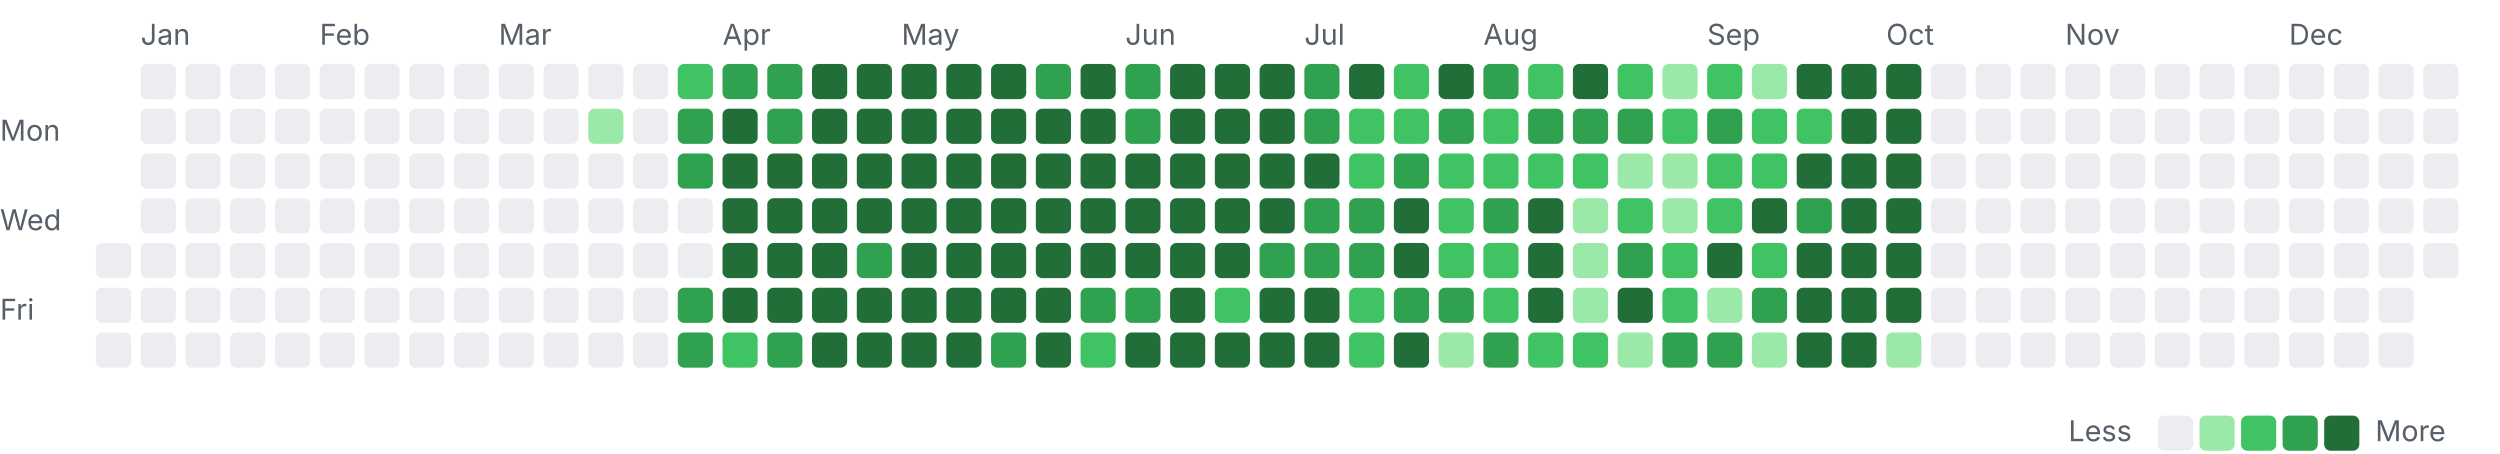
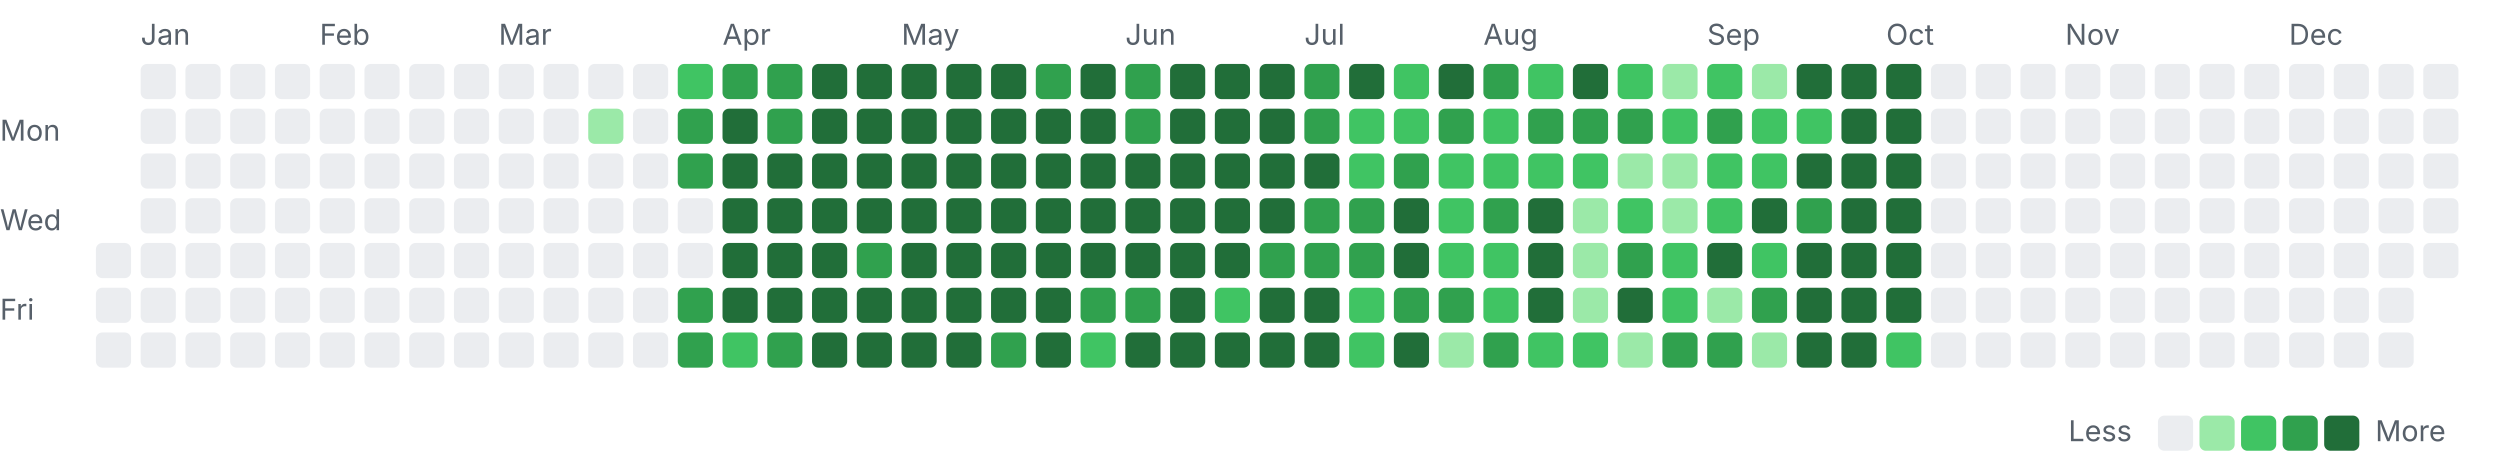
<svg xmlns="http://www.w3.org/2000/svg" width="782" height="142" viewBox="0 0 782 142">
  <style>.l0{fill:#ebedf0}.l1{fill:#9be9a8}.l2{fill:#40c463}.l3{fill:#30a14e}.l4{fill:#216e39} .lbl{fill:#57606a;font:9px -apple-system,Segoe UI,sans-serif}@media(prefers-color-scheme:dark){.l0{fill:#161b22}.l1{fill:#0e4429}.l2{fill:#006d32}.l3{fill:#26a641}.l4{fill:#39d353} .lbl{fill:#8b949e}}</style>
  <text class="lbl" x="44" y="14">Jan</text>
  <text class="lbl" x="100" y="14">Feb</text>
  <text class="lbl" x="156" y="14">Mar</text>
  <text class="lbl" x="226" y="14">Apr</text>
  <text class="lbl" x="282" y="14">May</text>
  <text class="lbl" x="352" y="14">Jun</text>
  <text class="lbl" x="408" y="14">Jul</text>
  <text class="lbl" x="464" y="14">Aug</text>
  <text class="lbl" x="534" y="14">Sep</text>
  <text class="lbl" x="590" y="14">Oct</text>
  <text class="lbl" x="646" y="14">Nov</text>
  <text class="lbl" x="716" y="14">Dec</text>
  <text class="lbl" x="0" y="44">Mon</text>
  <text class="lbl" x="0" y="72">Wed</text>
  <text class="lbl" x="0" y="100">Fri</text>
  <rect class="l0" x="30" y="76" width="11" height="11" rx="2" />
  <rect class="l0" x="30" y="90" width="11" height="11" rx="2" />
  <rect class="l0" x="30" y="104" width="11" height="11" rx="2" />
  <rect class="l0" x="44" y="20" width="11" height="11" rx="2" />
  <rect class="l0" x="44" y="34" width="11" height="11" rx="2" />
  <rect class="l0" x="44" y="48" width="11" height="11" rx="2" />
  <rect class="l0" x="44" y="62" width="11" height="11" rx="2" />
  <rect class="l0" x="44" y="76" width="11" height="11" rx="2" />
  <rect class="l0" x="44" y="90" width="11" height="11" rx="2" />
  <rect class="l0" x="44" y="104" width="11" height="11" rx="2" />
  <rect class="l0" x="58" y="20" width="11" height="11" rx="2" />
  <rect class="l0" x="58" y="34" width="11" height="11" rx="2" />
  <rect class="l0" x="58" y="48" width="11" height="11" rx="2" />
  <rect class="l0" x="58" y="62" width="11" height="11" rx="2" />
  <rect class="l0" x="58" y="76" width="11" height="11" rx="2" />
  <rect class="l0" x="58" y="90" width="11" height="11" rx="2" />
  <rect class="l0" x="58" y="104" width="11" height="11" rx="2" />
  <rect class="l0" x="72" y="20" width="11" height="11" rx="2" />
  <rect class="l0" x="72" y="34" width="11" height="11" rx="2" />
  <rect class="l0" x="72" y="48" width="11" height="11" rx="2" />
  <rect class="l0" x="72" y="62" width="11" height="11" rx="2" />
  <rect class="l0" x="72" y="76" width="11" height="11" rx="2" />
  <rect class="l0" x="72" y="90" width="11" height="11" rx="2" />
  <rect class="l0" x="72" y="104" width="11" height="11" rx="2" />
  <rect class="l0" x="86" y="20" width="11" height="11" rx="2" />
  <rect class="l0" x="86" y="34" width="11" height="11" rx="2" />
  <rect class="l0" x="86" y="48" width="11" height="11" rx="2" />
  <rect class="l0" x="86" y="62" width="11" height="11" rx="2" />
  <rect class="l0" x="86" y="76" width="11" height="11" rx="2" />
  <rect class="l0" x="86" y="90" width="11" height="11" rx="2" />
  <rect class="l0" x="86" y="104" width="11" height="11" rx="2" />
  <rect class="l0" x="100" y="20" width="11" height="11" rx="2" />
  <rect class="l0" x="100" y="34" width="11" height="11" rx="2" />
  <rect class="l0" x="100" y="48" width="11" height="11" rx="2" />
  <rect class="l0" x="100" y="62" width="11" height="11" rx="2" />
  <rect class="l0" x="100" y="76" width="11" height="11" rx="2" />
  <rect class="l0" x="100" y="90" width="11" height="11" rx="2" />
  <rect class="l0" x="100" y="104" width="11" height="11" rx="2" />
  <rect class="l0" x="114" y="20" width="11" height="11" rx="2" />
  <rect class="l0" x="114" y="34" width="11" height="11" rx="2" />
  <rect class="l0" x="114" y="48" width="11" height="11" rx="2" />
  <rect class="l0" x="114" y="62" width="11" height="11" rx="2" />
  <rect class="l0" x="114" y="76" width="11" height="11" rx="2" />
  <rect class="l0" x="114" y="90" width="11" height="11" rx="2" />
  <rect class="l0" x="114" y="104" width="11" height="11" rx="2" />
  <rect class="l0" x="128" y="20" width="11" height="11" rx="2" />
  <rect class="l0" x="128" y="34" width="11" height="11" rx="2" />
  <rect class="l0" x="128" y="48" width="11" height="11" rx="2" />
  <rect class="l0" x="128" y="62" width="11" height="11" rx="2" />
  <rect class="l0" x="128" y="76" width="11" height="11" rx="2" />
  <rect class="l0" x="128" y="90" width="11" height="11" rx="2" />
  <rect class="l0" x="128" y="104" width="11" height="11" rx="2" />
  <rect class="l0" x="142" y="20" width="11" height="11" rx="2" />
  <rect class="l0" x="142" y="34" width="11" height="11" rx="2" />
  <rect class="l0" x="142" y="48" width="11" height="11" rx="2" />
  <rect class="l0" x="142" y="62" width="11" height="11" rx="2" />
  <rect class="l0" x="142" y="76" width="11" height="11" rx="2" />
  <rect class="l0" x="142" y="90" width="11" height="11" rx="2" />
  <rect class="l0" x="142" y="104" width="11" height="11" rx="2" />
  <rect class="l0" x="156" y="20" width="11" height="11" rx="2" />
  <rect class="l0" x="156" y="34" width="11" height="11" rx="2" />
  <rect class="l0" x="156" y="48" width="11" height="11" rx="2" />
  <rect class="l0" x="156" y="62" width="11" height="11" rx="2" />
  <rect class="l0" x="156" y="76" width="11" height="11" rx="2" />
  <rect class="l0" x="156" y="90" width="11" height="11" rx="2" />
  <rect class="l0" x="156" y="104" width="11" height="11" rx="2" />
  <rect class="l0" x="170" y="20" width="11" height="11" rx="2" />
  <rect class="l0" x="170" y="34" width="11" height="11" rx="2" />
  <rect class="l0" x="170" y="48" width="11" height="11" rx="2" />
  <rect class="l0" x="170" y="62" width="11" height="11" rx="2" />
  <rect class="l0" x="170" y="76" width="11" height="11" rx="2" />
  <rect class="l0" x="170" y="90" width="11" height="11" rx="2" />
  <rect class="l0" x="170" y="104" width="11" height="11" rx="2" />
  <rect class="l0" x="184" y="20" width="11" height="11" rx="2" />
  <rect class="l1" x="184" y="34" width="11" height="11" rx="2" />
  <rect class="l0" x="184" y="48" width="11" height="11" rx="2" />
  <rect class="l0" x="184" y="62" width="11" height="11" rx="2" />
  <rect class="l0" x="184" y="76" width="11" height="11" rx="2" />
  <rect class="l0" x="184" y="90" width="11" height="11" rx="2" />
  <rect class="l0" x="184" y="104" width="11" height="11" rx="2" />
  <rect class="l0" x="198" y="20" width="11" height="11" rx="2" />
  <rect class="l0" x="198" y="34" width="11" height="11" rx="2" />
  <rect class="l0" x="198" y="48" width="11" height="11" rx="2" />
  <rect class="l0" x="198" y="62" width="11" height="11" rx="2" />
  <rect class="l0" x="198" y="76" width="11" height="11" rx="2" />
  <rect class="l0" x="198" y="90" width="11" height="11" rx="2" />
  <rect class="l0" x="198" y="104" width="11" height="11" rx="2" />
  <rect class="l2" x="212" y="20" width="11" height="11" rx="2" />
  <rect class="l3" x="212" y="34" width="11" height="11" rx="2" />
  <rect class="l3" x="212" y="48" width="11" height="11" rx="2" />
  <rect class="l0" x="212" y="62" width="11" height="11" rx="2" />
  <rect class="l0" x="212" y="76" width="11" height="11" rx="2" />
  <rect class="l3" x="212" y="90" width="11" height="11" rx="2" />
  <rect class="l3" x="212" y="104" width="11" height="11" rx="2" />
  <rect class="l3" x="226" y="20" width="11" height="11" rx="2" />
  <rect class="l4" x="226" y="34" width="11" height="11" rx="2" />
  <rect class="l4" x="226" y="48" width="11" height="11" rx="2" />
  <rect class="l4" x="226" y="62" width="11" height="11" rx="2" />
  <rect class="l4" x="226" y="76" width="11" height="11" rx="2" />
  <rect class="l4" x="226" y="90" width="11" height="11" rx="2" />
  <rect class="l2" x="226" y="104" width="11" height="11" rx="2" />
  <rect class="l3" x="240" y="20" width="11" height="11" rx="2" />
  <rect class="l3" x="240" y="34" width="11" height="11" rx="2" />
  <rect class="l4" x="240" y="48" width="11" height="11" rx="2" />
  <rect class="l4" x="240" y="62" width="11" height="11" rx="2" />
  <rect class="l4" x="240" y="76" width="11" height="11" rx="2" />
  <rect class="l4" x="240" y="90" width="11" height="11" rx="2" />
  <rect class="l3" x="240" y="104" width="11" height="11" rx="2" />
  <rect class="l4" x="254" y="20" width="11" height="11" rx="2" />
  <rect class="l4" x="254" y="34" width="11" height="11" rx="2" />
  <rect class="l4" x="254" y="48" width="11" height="11" rx="2" />
  <rect class="l4" x="254" y="62" width="11" height="11" rx="2" />
  <rect class="l4" x="254" y="76" width="11" height="11" rx="2" />
  <rect class="l4" x="254" y="90" width="11" height="11" rx="2" />
  <rect class="l4" x="254" y="104" width="11" height="11" rx="2" />
  <rect class="l4" x="268" y="20" width="11" height="11" rx="2" />
  <rect class="l4" x="268" y="34" width="11" height="11" rx="2" />
  <rect class="l4" x="268" y="48" width="11" height="11" rx="2" />
  <rect class="l4" x="268" y="62" width="11" height="11" rx="2" />
  <rect class="l3" x="268" y="76" width="11" height="11" rx="2" />
  <rect class="l4" x="268" y="90" width="11" height="11" rx="2" />
  <rect class="l4" x="268" y="104" width="11" height="11" rx="2" />
  <rect class="l4" x="282" y="20" width="11" height="11" rx="2" />
  <rect class="l4" x="282" y="34" width="11" height="11" rx="2" />
  <rect class="l4" x="282" y="48" width="11" height="11" rx="2" />
  <rect class="l4" x="282" y="62" width="11" height="11" rx="2" />
  <rect class="l4" x="282" y="76" width="11" height="11" rx="2" />
  <rect class="l4" x="282" y="90" width="11" height="11" rx="2" />
  <rect class="l4" x="282" y="104" width="11" height="11" rx="2" />
  <rect class="l4" x="296" y="20" width="11" height="11" rx="2" />
  <rect class="l4" x="296" y="34" width="11" height="11" rx="2" />
  <rect class="l4" x="296" y="48" width="11" height="11" rx="2" />
  <rect class="l4" x="296" y="62" width="11" height="11" rx="2" />
  <rect class="l4" x="296" y="76" width="11" height="11" rx="2" />
  <rect class="l4" x="296" y="90" width="11" height="11" rx="2" />
  <rect class="l4" x="296" y="104" width="11" height="11" rx="2" />
  <rect class="l4" x="310" y="20" width="11" height="11" rx="2" />
  <rect class="l4" x="310" y="34" width="11" height="11" rx="2" />
  <rect class="l4" x="310" y="48" width="11" height="11" rx="2" />
  <rect class="l4" x="310" y="62" width="11" height="11" rx="2" />
  <rect class="l4" x="310" y="76" width="11" height="11" rx="2" />
  <rect class="l4" x="310" y="90" width="11" height="11" rx="2" />
  <rect class="l3" x="310" y="104" width="11" height="11" rx="2" />
  <rect class="l3" x="324" y="20" width="11" height="11" rx="2" />
  <rect class="l4" x="324" y="34" width="11" height="11" rx="2" />
  <rect class="l4" x="324" y="48" width="11" height="11" rx="2" />
  <rect class="l4" x="324" y="62" width="11" height="11" rx="2" />
  <rect class="l4" x="324" y="76" width="11" height="11" rx="2" />
  <rect class="l4" x="324" y="90" width="11" height="11" rx="2" />
  <rect class="l4" x="324" y="104" width="11" height="11" rx="2" />
  <rect class="l4" x="338" y="20" width="11" height="11" rx="2" />
  <rect class="l4" x="338" y="34" width="11" height="11" rx="2" />
  <rect class="l4" x="338" y="48" width="11" height="11" rx="2" />
  <rect class="l4" x="338" y="62" width="11" height="11" rx="2" />
  <rect class="l4" x="338" y="76" width="11" height="11" rx="2" />
  <rect class="l3" x="338" y="90" width="11" height="11" rx="2" />
  <rect class="l2" x="338" y="104" width="11" height="11" rx="2" />
  <rect class="l3" x="352" y="20" width="11" height="11" rx="2" />
  <rect class="l3" x="352" y="34" width="11" height="11" rx="2" />
  <rect class="l4" x="352" y="48" width="11" height="11" rx="2" />
  <rect class="l4" x="352" y="62" width="11" height="11" rx="2" />
  <rect class="l4" x="352" y="76" width="11" height="11" rx="2" />
  <rect class="l3" x="352" y="90" width="11" height="11" rx="2" />
  <rect class="l4" x="352" y="104" width="11" height="11" rx="2" />
  <rect class="l4" x="366" y="20" width="11" height="11" rx="2" />
  <rect class="l4" x="366" y="34" width="11" height="11" rx="2" />
  <rect class="l4" x="366" y="48" width="11" height="11" rx="2" />
  <rect class="l4" x="366" y="62" width="11" height="11" rx="2" />
  <rect class="l4" x="366" y="76" width="11" height="11" rx="2" />
  <rect class="l4" x="366" y="90" width="11" height="11" rx="2" />
  <rect class="l4" x="366" y="104" width="11" height="11" rx="2" />
  <rect class="l4" x="380" y="20" width="11" height="11" rx="2" />
  <rect class="l4" x="380" y="34" width="11" height="11" rx="2" />
  <rect class="l4" x="380" y="48" width="11" height="11" rx="2" />
  <rect class="l4" x="380" y="62" width="11" height="11" rx="2" />
  <rect class="l4" x="380" y="76" width="11" height="11" rx="2" />
  <rect class="l2" x="380" y="90" width="11" height="11" rx="2" />
  <rect class="l4" x="380" y="104" width="11" height="11" rx="2" />
  <rect class="l4" x="394" y="20" width="11" height="11" rx="2" />
  <rect class="l4" x="394" y="34" width="11" height="11" rx="2" />
  <rect class="l4" x="394" y="48" width="11" height="11" rx="2" />
  <rect class="l4" x="394" y="62" width="11" height="11" rx="2" />
  <rect class="l3" x="394" y="76" width="11" height="11" rx="2" />
  <rect class="l4" x="394" y="90" width="11" height="11" rx="2" />
  <rect class="l4" x="394" y="104" width="11" height="11" rx="2" />
  <rect class="l3" x="408" y="20" width="11" height="11" rx="2" />
  <rect class="l3" x="408" y="34" width="11" height="11" rx="2" />
  <rect class="l4" x="408" y="48" width="11" height="11" rx="2" />
  <rect class="l3" x="408" y="62" width="11" height="11" rx="2" />
  <rect class="l3" x="408" y="76" width="11" height="11" rx="2" />
  <rect class="l4" x="408" y="90" width="11" height="11" rx="2" />
  <rect class="l4" x="408" y="104" width="11" height="11" rx="2" />
  <rect class="l4" x="422" y="20" width="11" height="11" rx="2" />
  <rect class="l2" x="422" y="34" width="11" height="11" rx="2" />
  <rect class="l2" x="422" y="48" width="11" height="11" rx="2" />
  <rect class="l3" x="422" y="62" width="11" height="11" rx="2" />
  <rect class="l3" x="422" y="76" width="11" height="11" rx="2" />
  <rect class="l2" x="422" y="90" width="11" height="11" rx="2" />
  <rect class="l2" x="422" y="104" width="11" height="11" rx="2" />
  <rect class="l2" x="436" y="20" width="11" height="11" rx="2" />
  <rect class="l2" x="436" y="34" width="11" height="11" rx="2" />
  <rect class="l3" x="436" y="48" width="11" height="11" rx="2" />
  <rect class="l4" x="436" y="62" width="11" height="11" rx="2" />
  <rect class="l4" x="436" y="76" width="11" height="11" rx="2" />
  <rect class="l3" x="436" y="90" width="11" height="11" rx="2" />
  <rect class="l4" x="436" y="104" width="11" height="11" rx="2" />
  <rect class="l4" x="450" y="20" width="11" height="11" rx="2" />
  <rect class="l3" x="450" y="34" width="11" height="11" rx="2" />
  <rect class="l2" x="450" y="48" width="11" height="11" rx="2" />
  <rect class="l2" x="450" y="62" width="11" height="11" rx="2" />
  <rect class="l2" x="450" y="76" width="11" height="11" rx="2" />
  <rect class="l3" x="450" y="90" width="11" height="11" rx="2" />
  <rect class="l1" x="450" y="104" width="11" height="11" rx="2" />
  <rect class="l3" x="464" y="20" width="11" height="11" rx="2" />
  <rect class="l2" x="464" y="34" width="11" height="11" rx="2" />
  <rect class="l2" x="464" y="48" width="11" height="11" rx="2" />
  <rect class="l3" x="464" y="62" width="11" height="11" rx="2" />
  <rect class="l2" x="464" y="76" width="11" height="11" rx="2" />
  <rect class="l2" x="464" y="90" width="11" height="11" rx="2" />
  <rect class="l3" x="464" y="104" width="11" height="11" rx="2" />
  <rect class="l2" x="478" y="20" width="11" height="11" rx="2" />
  <rect class="l3" x="478" y="34" width="11" height="11" rx="2" />
  <rect class="l2" x="478" y="48" width="11" height="11" rx="2" />
  <rect class="l4" x="478" y="62" width="11" height="11" rx="2" />
  <rect class="l4" x="478" y="76" width="11" height="11" rx="2" />
  <rect class="l4" x="478" y="90" width="11" height="11" rx="2" />
  <rect class="l2" x="478" y="104" width="11" height="11" rx="2" />
  <rect class="l4" x="492" y="20" width="11" height="11" rx="2" />
  <rect class="l3" x="492" y="34" width="11" height="11" rx="2" />
  <rect class="l2" x="492" y="48" width="11" height="11" rx="2" />
  <rect class="l1" x="492" y="62" width="11" height="11" rx="2" />
  <rect class="l1" x="492" y="76" width="11" height="11" rx="2" />
  <rect class="l1" x="492" y="90" width="11" height="11" rx="2" />
  <rect class="l2" x="492" y="104" width="11" height="11" rx="2" />
  <rect class="l2" x="506" y="20" width="11" height="11" rx="2" />
  <rect class="l3" x="506" y="34" width="11" height="11" rx="2" />
  <rect class="l1" x="506" y="48" width="11" height="11" rx="2" />
  <rect class="l2" x="506" y="62" width="11" height="11" rx="2" />
  <rect class="l3" x="506" y="76" width="11" height="11" rx="2" />
  <rect class="l4" x="506" y="90" width="11" height="11" rx="2" />
  <rect class="l1" x="506" y="104" width="11" height="11" rx="2" />
  <rect class="l1" x="520" y="20" width="11" height="11" rx="2" />
  <rect class="l2" x="520" y="34" width="11" height="11" rx="2" />
  <rect class="l1" x="520" y="48" width="11" height="11" rx="2" />
  <rect class="l1" x="520" y="62" width="11" height="11" rx="2" />
  <rect class="l2" x="520" y="76" width="11" height="11" rx="2" />
  <rect class="l2" x="520" y="90" width="11" height="11" rx="2" />
  <rect class="l3" x="520" y="104" width="11" height="11" rx="2" />
  <rect class="l2" x="534" y="20" width="11" height="11" rx="2" />
  <rect class="l3" x="534" y="34" width="11" height="11" rx="2" />
  <rect class="l2" x="534" y="48" width="11" height="11" rx="2" />
  <rect class="l2" x="534" y="62" width="11" height="11" rx="2" />
  <rect class="l4" x="534" y="76" width="11" height="11" rx="2" />
  <rect class="l1" x="534" y="90" width="11" height="11" rx="2" />
  <rect class="l3" x="534" y="104" width="11" height="11" rx="2" />
  <rect class="l1" x="548" y="20" width="11" height="11" rx="2" />
  <rect class="l2" x="548" y="34" width="11" height="11" rx="2" />
  <rect class="l2" x="548" y="48" width="11" height="11" rx="2" />
  <rect class="l4" x="548" y="62" width="11" height="11" rx="2" />
  <rect class="l2" x="548" y="76" width="11" height="11" rx="2" />
  <rect class="l3" x="548" y="90" width="11" height="11" rx="2" />
  <rect class="l1" x="548" y="104" width="11" height="11" rx="2" />
  <rect class="l4" x="562" y="20" width="11" height="11" rx="2" />
  <rect class="l2" x="562" y="34" width="11" height="11" rx="2" />
  <rect class="l4" x="562" y="48" width="11" height="11" rx="2" />
  <rect class="l3" x="562" y="62" width="11" height="11" rx="2" />
  <rect class="l4" x="562" y="76" width="11" height="11" rx="2" />
  <rect class="l4" x="562" y="90" width="11" height="11" rx="2" />
  <rect class="l4" x="562" y="104" width="11" height="11" rx="2" />
  <rect class="l4" x="576" y="20" width="11" height="11" rx="2" />
  <rect class="l4" x="576" y="34" width="11" height="11" rx="2" />
  <rect class="l4" x="576" y="48" width="11" height="11" rx="2" />
  <rect class="l4" x="576" y="62" width="11" height="11" rx="2" />
  <rect class="l4" x="576" y="76" width="11" height="11" rx="2" />
  <rect class="l4" x="576" y="90" width="11" height="11" rx="2" />
  <rect class="l4" x="576" y="104" width="11" height="11" rx="2" />
  <rect class="l4" x="590" y="20" width="11" height="11" rx="2" />
  <rect class="l4" x="590" y="34" width="11" height="11" rx="2" />
  <rect class="l4" x="590" y="48" width="11" height="11" rx="2" />
  <rect class="l4" x="590" y="62" width="11" height="11" rx="2" />
  <rect class="l4" x="590" y="76" width="11" height="11" rx="2" />
  <rect class="l4" x="590" y="90" width="11" height="11" rx="2" />
-   <rect class="l1" x="590" y="104" width="11" height="11" rx="2" />
+   <rect class="l2" x="590" y="104" width="11" height="11" rx="2" />
  <rect class="l0" x="604" y="20" width="11" height="11" rx="2" />
  <rect class="l0" x="604" y="34" width="11" height="11" rx="2" />
  <rect class="l0" x="604" y="48" width="11" height="11" rx="2" />
  <rect class="l0" x="604" y="62" width="11" height="11" rx="2" />
  <rect class="l0" x="604" y="76" width="11" height="11" rx="2" />
  <rect class="l0" x="604" y="90" width="11" height="11" rx="2" />
  <rect class="l0" x="604" y="104" width="11" height="11" rx="2" />
  <rect class="l0" x="618" y="20" width="11" height="11" rx="2" />
  <rect class="l0" x="618" y="34" width="11" height="11" rx="2" />
  <rect class="l0" x="618" y="48" width="11" height="11" rx="2" />
  <rect class="l0" x="618" y="62" width="11" height="11" rx="2" />
  <rect class="l0" x="618" y="76" width="11" height="11" rx="2" />
  <rect class="l0" x="618" y="90" width="11" height="11" rx="2" />
  <rect class="l0" x="618" y="104" width="11" height="11" rx="2" />
  <rect class="l0" x="632" y="20" width="11" height="11" rx="2" />
  <rect class="l0" x="632" y="34" width="11" height="11" rx="2" />
  <rect class="l0" x="632" y="48" width="11" height="11" rx="2" />
  <rect class="l0" x="632" y="62" width="11" height="11" rx="2" />
  <rect class="l0" x="632" y="76" width="11" height="11" rx="2" />
  <rect class="l0" x="632" y="90" width="11" height="11" rx="2" />
  <rect class="l0" x="632" y="104" width="11" height="11" rx="2" />
  <rect class="l0" x="646" y="20" width="11" height="11" rx="2" />
  <rect class="l0" x="646" y="34" width="11" height="11" rx="2" />
  <rect class="l0" x="646" y="48" width="11" height="11" rx="2" />
  <rect class="l0" x="646" y="62" width="11" height="11" rx="2" />
  <rect class="l0" x="646" y="76" width="11" height="11" rx="2" />
  <rect class="l0" x="646" y="90" width="11" height="11" rx="2" />
  <rect class="l0" x="646" y="104" width="11" height="11" rx="2" />
  <rect class="l0" x="660" y="20" width="11" height="11" rx="2" />
  <rect class="l0" x="660" y="34" width="11" height="11" rx="2" />
  <rect class="l0" x="660" y="48" width="11" height="11" rx="2" />
  <rect class="l0" x="660" y="62" width="11" height="11" rx="2" />
  <rect class="l0" x="660" y="76" width="11" height="11" rx="2" />
  <rect class="l0" x="660" y="90" width="11" height="11" rx="2" />
  <rect class="l0" x="660" y="104" width="11" height="11" rx="2" />
  <rect class="l0" x="674" y="20" width="11" height="11" rx="2" />
  <rect class="l0" x="674" y="34" width="11" height="11" rx="2" />
  <rect class="l0" x="674" y="48" width="11" height="11" rx="2" />
  <rect class="l0" x="674" y="62" width="11" height="11" rx="2" />
  <rect class="l0" x="674" y="76" width="11" height="11" rx="2" />
  <rect class="l0" x="674" y="90" width="11" height="11" rx="2" />
  <rect class="l0" x="674" y="104" width="11" height="11" rx="2" />
  <rect class="l0" x="688" y="20" width="11" height="11" rx="2" />
  <rect class="l0" x="688" y="34" width="11" height="11" rx="2" />
  <rect class="l0" x="688" y="48" width="11" height="11" rx="2" />
  <rect class="l0" x="688" y="62" width="11" height="11" rx="2" />
  <rect class="l0" x="688" y="76" width="11" height="11" rx="2" />
  <rect class="l0" x="688" y="90" width="11" height="11" rx="2" />
  <rect class="l0" x="688" y="104" width="11" height="11" rx="2" />
  <rect class="l0" x="702" y="20" width="11" height="11" rx="2" />
  <rect class="l0" x="702" y="34" width="11" height="11" rx="2" />
  <rect class="l0" x="702" y="48" width="11" height="11" rx="2" />
  <rect class="l0" x="702" y="62" width="11" height="11" rx="2" />
  <rect class="l0" x="702" y="76" width="11" height="11" rx="2" />
  <rect class="l0" x="702" y="90" width="11" height="11" rx="2" />
  <rect class="l0" x="702" y="104" width="11" height="11" rx="2" />
  <rect class="l0" x="716" y="20" width="11" height="11" rx="2" />
  <rect class="l0" x="716" y="34" width="11" height="11" rx="2" />
  <rect class="l0" x="716" y="48" width="11" height="11" rx="2" />
  <rect class="l0" x="716" y="62" width="11" height="11" rx="2" />
  <rect class="l0" x="716" y="76" width="11" height="11" rx="2" />
  <rect class="l0" x="716" y="90" width="11" height="11" rx="2" />
  <rect class="l0" x="716" y="104" width="11" height="11" rx="2" />
  <rect class="l0" x="730" y="20" width="11" height="11" rx="2" />
  <rect class="l0" x="730" y="34" width="11" height="11" rx="2" />
  <rect class="l0" x="730" y="48" width="11" height="11" rx="2" />
  <rect class="l0" x="730" y="62" width="11" height="11" rx="2" />
  <rect class="l0" x="730" y="76" width="11" height="11" rx="2" />
  <rect class="l0" x="730" y="90" width="11" height="11" rx="2" />
  <rect class="l0" x="730" y="104" width="11" height="11" rx="2" />
  <rect class="l0" x="744" y="20" width="11" height="11" rx="2" />
  <rect class="l0" x="744" y="34" width="11" height="11" rx="2" />
  <rect class="l0" x="744" y="48" width="11" height="11" rx="2" />
  <rect class="l0" x="744" y="62" width="11" height="11" rx="2" />
  <rect class="l0" x="744" y="76" width="11" height="11" rx="2" />
  <rect class="l0" x="744" y="90" width="11" height="11" rx="2" />
  <rect class="l0" x="744" y="104" width="11" height="11" rx="2" />
  <rect class="l0" x="758" y="20" width="11" height="11" rx="2" />
  <rect class="l0" x="758" y="34" width="11" height="11" rx="2" />
  <rect class="l0" x="758" y="48" width="11" height="11" rx="2" />
  <rect class="l0" x="758" y="62" width="11" height="11" rx="2" />
  <rect class="l0" x="758" y="76" width="11" height="11" rx="2" />
  <text class="lbl" x="647" y="138">Less</text>
  <rect class="l0" x="675" y="130" width="11" height="11" rx="2" />
  <rect class="l1" x="688" y="130" width="11" height="11" rx="2" />
  <rect class="l2" x="701" y="130" width="11" height="11" rx="2" />
  <rect class="l3" x="714" y="130" width="11" height="11" rx="2" />
  <rect class="l4" x="727" y="130" width="11" height="11" rx="2" />
  <text class="lbl" x="743" y="138">More</text>
</svg>
